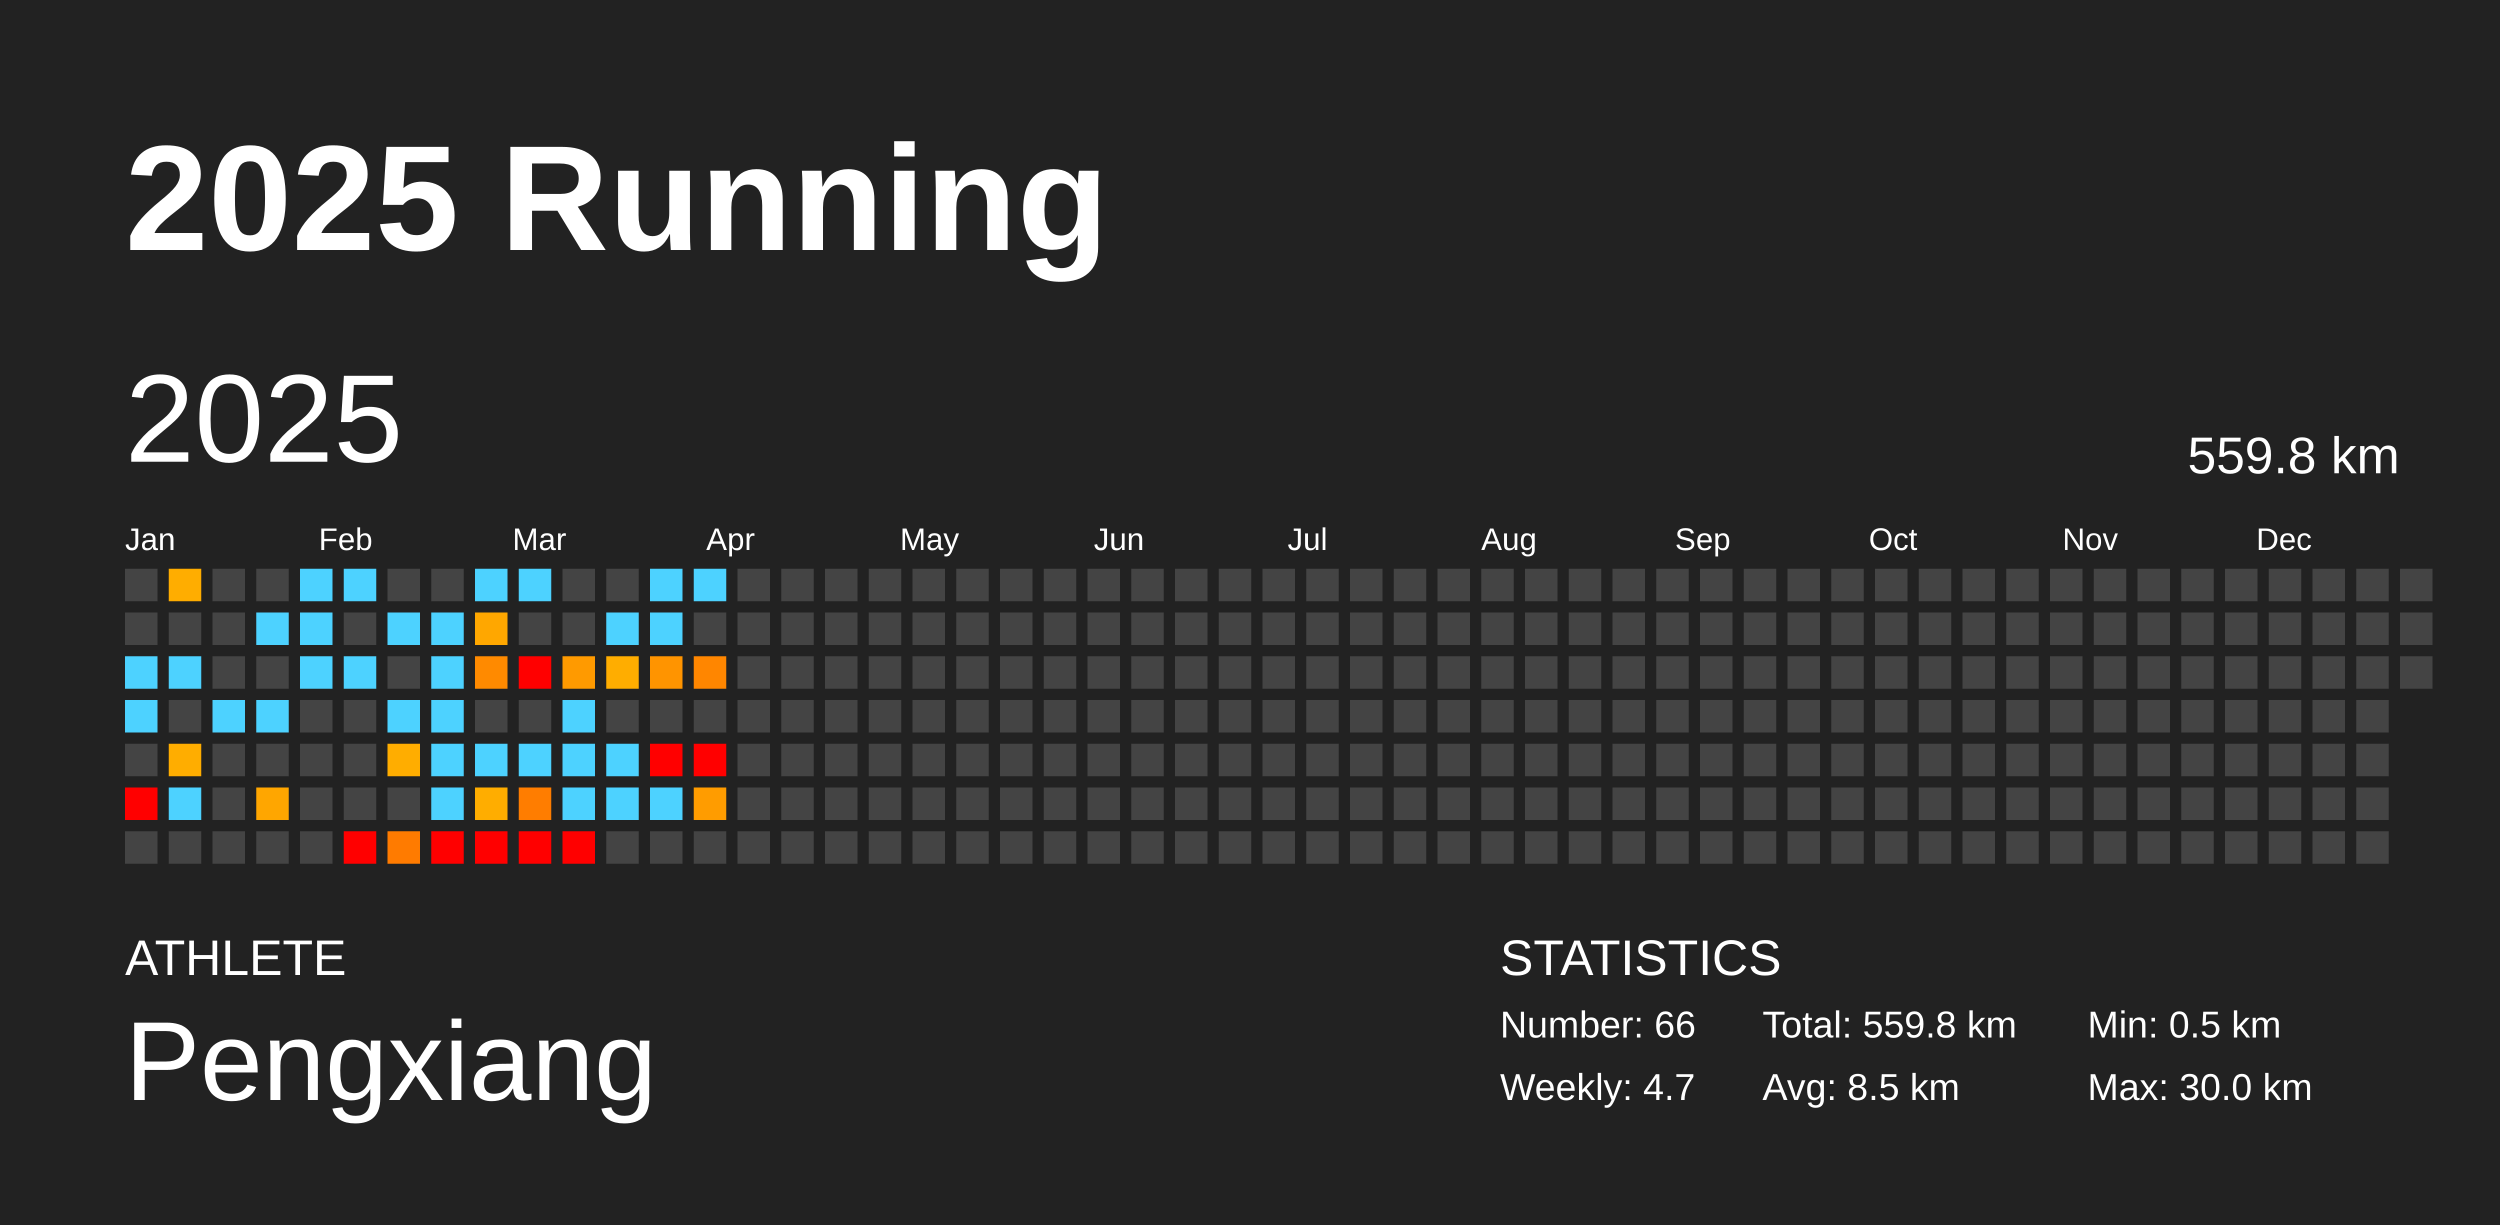
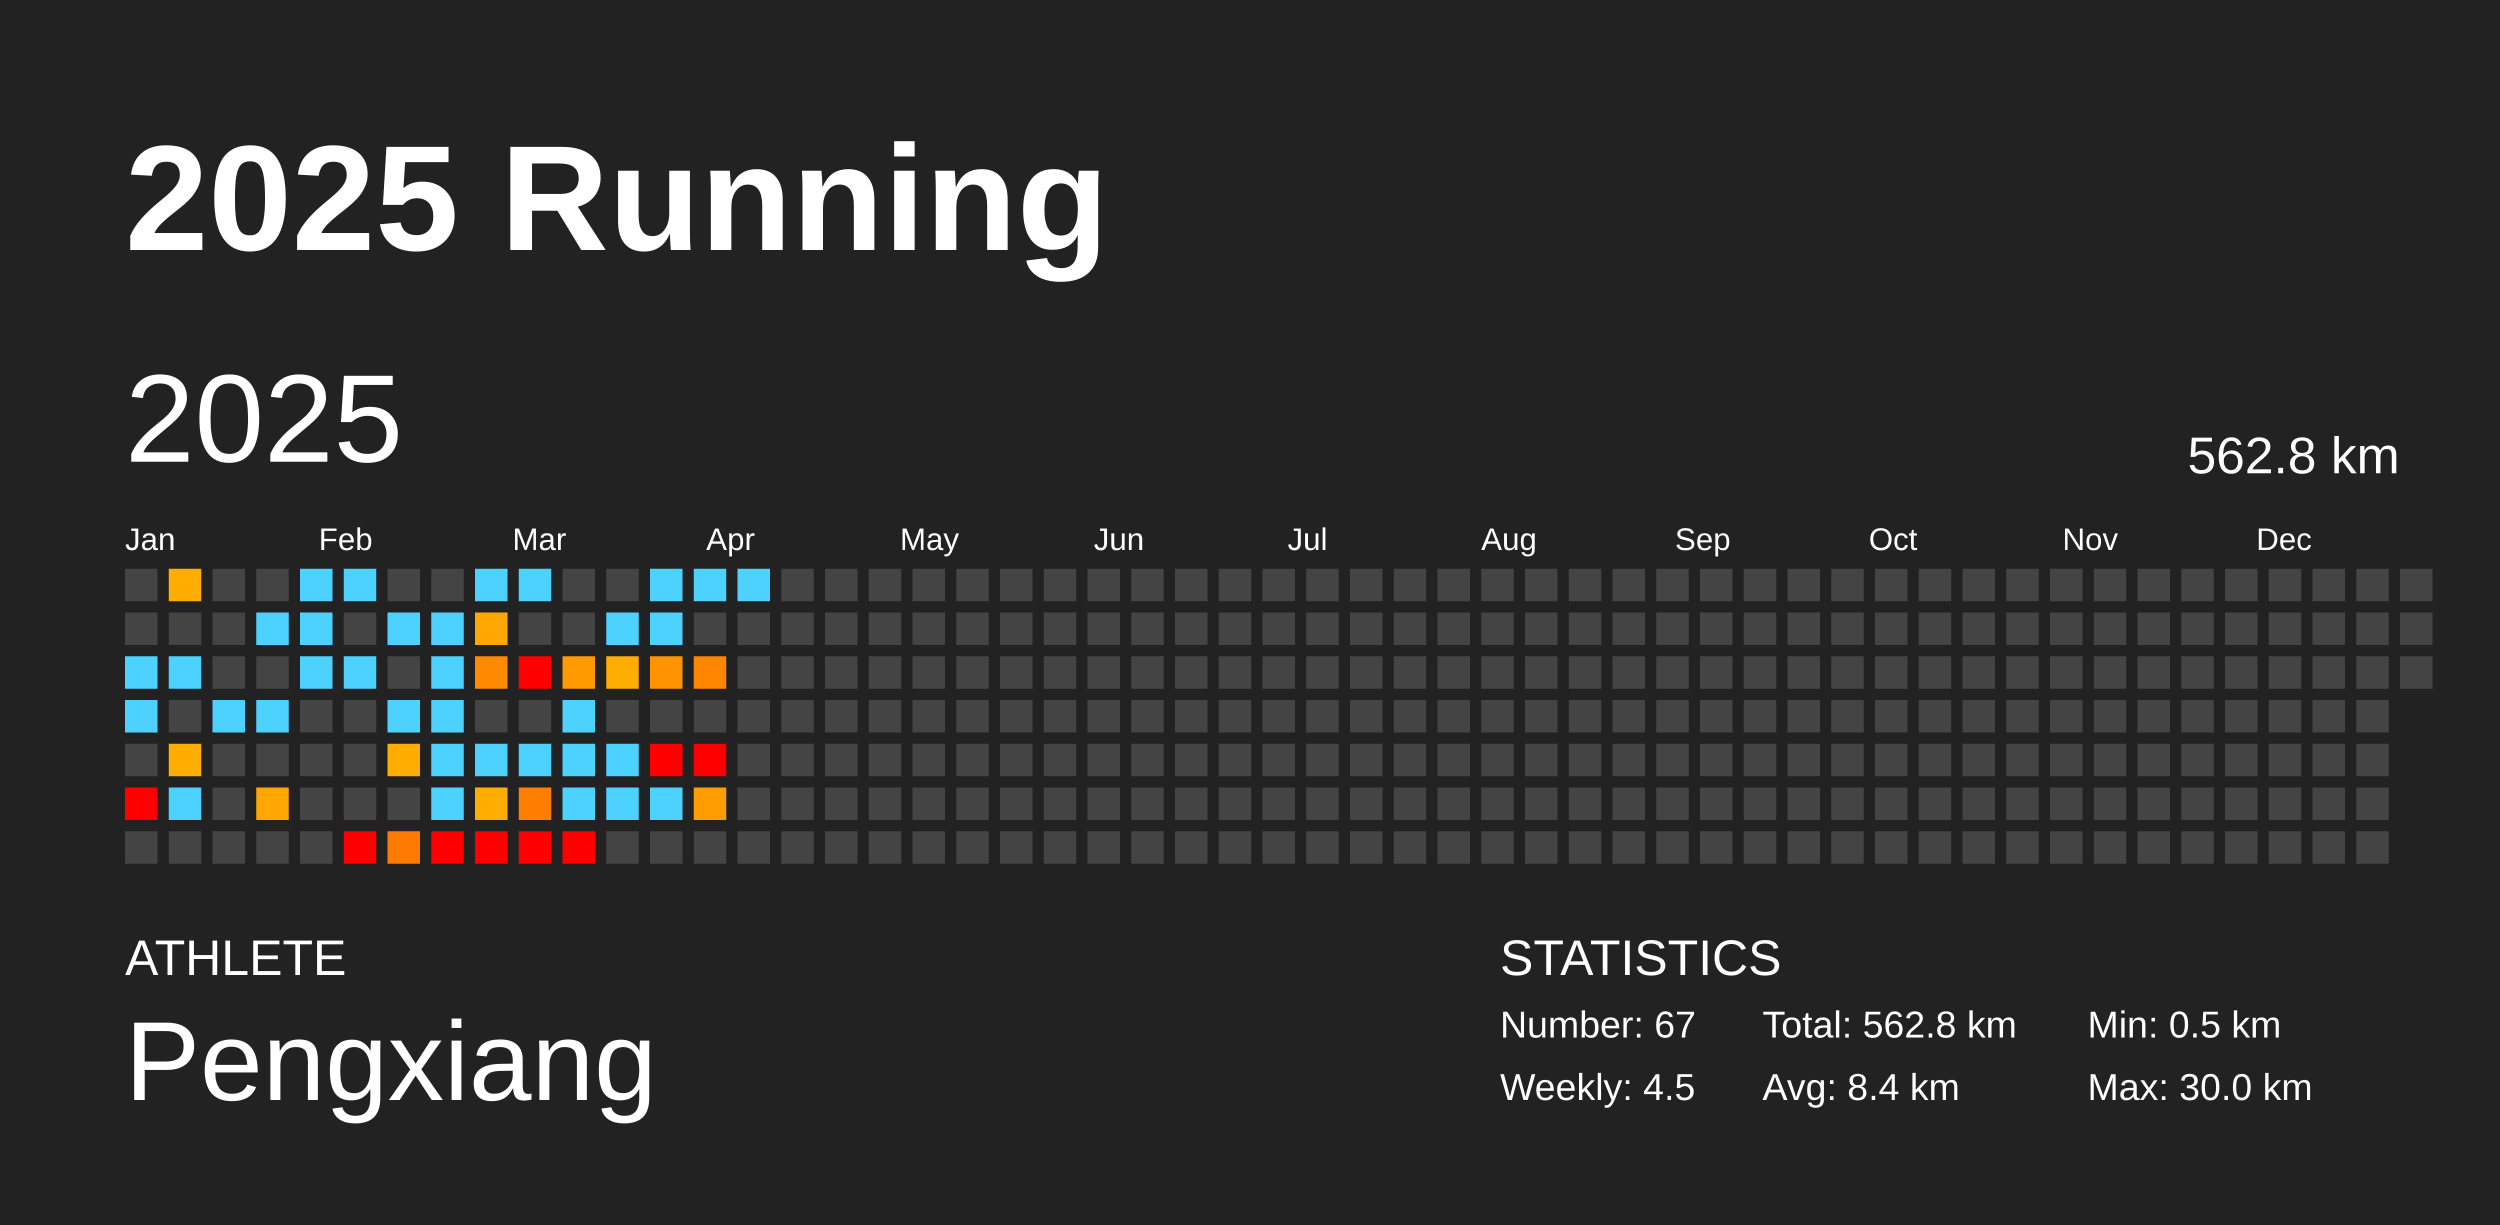
<svg xmlns="http://www.w3.org/2000/svg" baseProfile="full" height="98mm" version="1.1" viewBox="0,0,200,98" width="200mm">
  <defs />
  <rect fill="#222222" height="98" width="200" x="0" y="0" />
  <text fill="#FFFFFF" style="font-size:12px; font-family:Arial; font-weight:bold;" x="10" y="20">2025 Running</text>
  <text fill="#FFFFFF" style="font-size:4px; font-family:Arial" x="10" y="78">ATHLETE</text>
  <text fill="#FFFFFF" style="font-size:9px; font-family:Arial" x="10" y="88">Pengxiang</text>
  <text fill="#FFFFFF" style="font-size:4px; font-family:Arial" x="120" y="78">STATISTICS</text>
-   <text fill="#FFFFFF" style="font-size:3px; font-family:Arial" x="120" y="83">Number: 66</text>
-   <text fill="#FFFFFF" style="font-size:3px; font-family:Arial" x="120" y="88">Weekly: 4.7</text>
-   <text fill="#FFFFFF" style="font-size:3px; font-family:Arial" x="141" y="83">Total: 559.8 km</text>
-   <text fill="#FFFFFF" style="font-size:3px; font-family:Arial" x="141" y="88">Avg: 8.5 km</text>
+   <text fill="#FFFFFF" style="font-size:3px; font-family:Arial" x="120" y="83">Number: 67</text>
+   <text fill="#FFFFFF" style="font-size:3px; font-family:Arial" x="120" y="88">Weekly: 4.5</text>
+   <text fill="#FFFFFF" style="font-size:3px; font-family:Arial" x="141" y="83">Total: 562.8 km</text>
+   <text fill="#FFFFFF" style="font-size:3px; font-family:Arial" x="141" y="88">Avg: 8.4 km</text>
  <text fill="#FFFFFF" style="font-size:3px; font-family:Arial" x="167" y="83">Min: 0.5 km</text>
  <text fill="#FFFFFF" style="font-size:3px; font-family:Arial" x="167" y="88">Max: 30.0 km</text>
  <text dominant-baseline="hanging" fill="#FFFFFF" style="font-size:10.0px; font-family:Arial;" x="10" y="30">2025</text>
-   <text dominant-baseline="hanging" fill="#FFFFFF" style="font-size:4.125px; font-family:Arial;" x="175" y="35">559.8 km</text>
+   <text dominant-baseline="hanging" fill="#FFFFFF" style="font-size:4.125px; font-family:Arial;" x="175" y="35">562.8 km</text>
  <text fill="#FFFFFF" style="font-size:2.5px; font-family:Arial" x="10.0" y="44">Jan</text>
  <text fill="#FFFFFF" style="font-size:2.5px; font-family:Arial" x="25.5" y="44">Feb</text>
  <text fill="#FFFFFF" style="font-size:2.5px; font-family:Arial" x="41.0" y="44">Mar</text>
  <text fill="#FFFFFF" style="font-size:2.5px; font-family:Arial" x="56.5" y="44">Apr</text>
  <text fill="#FFFFFF" style="font-size:2.5px; font-family:Arial" x="72.0" y="44">May</text>
  <text fill="#FFFFFF" style="font-size:2.5px; font-family:Arial" x="87.5" y="44">Jun</text>
  <text fill="#FFFFFF" style="font-size:2.5px; font-family:Arial" x="103.0" y="44">Jul</text>
  <text fill="#FFFFFF" style="font-size:2.5px; font-family:Arial" x="118.5" y="44">Aug</text>
  <text fill="#FFFFFF" style="font-size:2.5px; font-family:Arial" x="134.0" y="44">Sep</text>
  <text fill="#FFFFFF" style="font-size:2.5px; font-family:Arial" x="149.5" y="44">Oct</text>
  <text fill="#FFFFFF" style="font-size:2.5px; font-family:Arial" x="165.0" y="44">Nov</text>
  <text fill="#FFFFFF" style="font-size:2.5px; font-family:Arial" x="180.5" y="44">Dec</text>
  <rect fill="#444444" height="2.6" width="2.6" x="10.0" y="45.5" />
  <rect fill="#444444" height="2.6" width="2.6" x="10.0" y="49.0" />
  <rect fill="#4dd2ff" height="2.6" width="2.6" x="10.0" y="52.5" />
  <rect fill="#4dd2ff" height="2.6" width="2.6" x="10.0" y="56.0" />
  <rect fill="#444444" height="2.6" width="2.6" x="10.0" y="59.5" />
  <rect fill="red" height="2.6" width="2.6" x="10.0" y="63.0" />
  <rect fill="#444444" height="2.6" width="2.6" x="10.0" y="66.5" />
  <rect fill="#ffad00" height="2.6" width="2.6" x="13.5" y="45.5" />
  <rect fill="#444444" height="2.6" width="2.6" x="13.5" y="49.0" />
  <rect fill="#4dd2ff" height="2.6" width="2.6" x="13.5" y="52.5" />
  <rect fill="#444444" height="2.6" width="2.6" x="13.5" y="56.0" />
  <rect fill="#ffad00" height="2.6" width="2.6" x="13.5" y="59.5" />
  <rect fill="#4dd2ff" height="2.6" width="2.6" x="13.5" y="63.0" />
  <rect fill="#444444" height="2.6" width="2.6" x="13.5" y="66.5" />
  <rect fill="#444444" height="2.6" width="2.6" x="17.0" y="45.5" />
  <rect fill="#444444" height="2.6" width="2.6" x="17.0" y="49.0" />
  <rect fill="#444444" height="2.6" width="2.6" x="17.0" y="52.5" />
  <rect fill="#4dd2ff" height="2.6" width="2.6" x="17.0" y="56.0" />
  <rect fill="#444444" height="2.6" width="2.6" x="17.0" y="59.5" />
  <rect fill="#444444" height="2.6" width="2.6" x="17.0" y="63.0" />
  <rect fill="#444444" height="2.6" width="2.6" x="17.0" y="66.5" />
  <rect fill="#444444" height="2.6" width="2.6" x="20.5" y="45.5" />
  <rect fill="#4dd2ff" height="2.6" width="2.6" x="20.5" y="49.0" />
  <rect fill="#444444" height="2.6" width="2.6" x="20.5" y="52.5" />
  <rect fill="#4dd2ff" height="2.6" width="2.6" x="20.5" y="56.0" />
  <rect fill="#444444" height="2.6" width="2.6" x="20.5" y="59.5" />
  <rect fill="#ffa600" height="2.6" width="2.6" x="20.5" y="63.0" />
  <rect fill="#444444" height="2.6" width="2.6" x="20.5" y="66.5" />
  <rect fill="#4dd2ff" height="2.6" width="2.6" x="24.0" y="45.5" />
  <rect fill="#4dd2ff" height="2.6" width="2.6" x="24.0" y="49.0" />
  <rect fill="#4dd2ff" height="2.6" width="2.6" x="24.0" y="52.5" />
  <rect fill="#444444" height="2.6" width="2.6" x="24.0" y="56.0" />
  <rect fill="#444444" height="2.6" width="2.6" x="24.0" y="59.5" />
  <rect fill="#444444" height="2.6" width="2.6" x="24.0" y="63.0" />
  <rect fill="#444444" height="2.6" width="2.6" x="24.0" y="66.5" />
  <rect fill="#4dd2ff" height="2.6" width="2.6" x="27.5" y="45.5" />
  <rect fill="#444444" height="2.6" width="2.6" x="27.5" y="49.0" />
  <rect fill="#4dd2ff" height="2.6" width="2.6" x="27.5" y="52.5" />
  <rect fill="#444444" height="2.6" width="2.6" x="27.5" y="56.0" />
  <rect fill="#444444" height="2.6" width="2.6" x="27.5" y="59.5" />
  <rect fill="#444444" height="2.6" width="2.6" x="27.5" y="63.0" />
  <rect fill="red" height="2.6" width="2.6" x="27.5" y="66.5" />
  <rect fill="#444444" height="2.6" width="2.6" x="31.0" y="45.5" />
  <rect fill="#4dd2ff" height="2.6" width="2.6" x="31.0" y="49.0" />
  <rect fill="#444444" height="2.6" width="2.6" x="31.0" y="52.5" />
  <rect fill="#4dd2ff" height="2.6" width="2.6" x="31.0" y="56.0" />
  <rect fill="#ffad00" height="2.6" width="2.6" x="31.0" y="59.5" />
  <rect fill="#444444" height="2.6" width="2.6" x="31.0" y="63.0" />
  <rect fill="#ff7b00" height="2.6" width="2.6" x="31.0" y="66.5" />
  <rect fill="#444444" height="2.6" width="2.6" x="34.5" y="45.5" />
  <rect fill="#4dd2ff" height="2.6" width="2.6" x="34.5" y="49.0" />
  <rect fill="#4dd2ff" height="2.6" width="2.6" x="34.5" y="52.5" />
  <rect fill="#4dd2ff" height="2.6" width="2.6" x="34.5" y="56.0" />
  <rect fill="#4dd2ff" height="2.6" width="2.6" x="34.5" y="59.5" />
  <rect fill="#4dd2ff" height="2.6" width="2.6" x="34.5" y="63.0" />
  <rect fill="red" height="2.6" width="2.6" x="34.5" y="66.5" />
  <rect fill="#4dd2ff" height="2.6" width="2.6" x="38.0" y="45.5" />
  <rect fill="#ffa700" height="2.6" width="2.6" x="38.0" y="49.0" />
  <rect fill="#ff8a00" height="2.6" width="2.6" x="38.0" y="52.5" />
  <rect fill="#444444" height="2.6" width="2.6" x="38.0" y="56.0" />
  <rect fill="#4dd2ff" height="2.6" width="2.6" x="38.0" y="59.5" />
  <rect fill="#ffad00" height="2.6" width="2.6" x="38.0" y="63.0" />
  <rect fill="red" height="2.6" width="2.6" x="38.0" y="66.5" />
  <rect fill="#4dd2ff" height="2.6" width="2.6" x="41.5" y="45.5" />
  <rect fill="#444444" height="2.6" width="2.6" x="41.5" y="49.0" />
  <rect fill="red" height="2.6" width="2.6" x="41.5" y="52.5" />
  <rect fill="#444444" height="2.6" width="2.6" x="41.5" y="56.0" />
  <rect fill="#4dd2ff" height="2.6" width="2.6" x="41.5" y="59.5" />
  <rect fill="#ff7d00" height="2.6" width="2.6" x="41.5" y="63.0" />
  <rect fill="red" height="2.6" width="2.6" x="41.5" y="66.5" />
  <rect fill="#444444" height="2.6" width="2.6" x="45.0" y="45.5" />
  <rect fill="#444444" height="2.6" width="2.6" x="45.0" y="49.0" />
  <rect fill="#ff9a00" height="2.6" width="2.6" x="45.0" y="52.5" />
  <rect fill="#4dd2ff" height="2.6" width="2.6" x="45.0" y="56.0" />
  <rect fill="#4dd2ff" height="2.6" width="2.6" x="45.0" y="59.5" />
  <rect fill="#4dd2ff" height="2.6" width="2.6" x="45.0" y="63.0" />
  <rect fill="red" height="2.6" width="2.6" x="45.0" y="66.5" />
  <rect fill="#444444" height="2.6" width="2.6" x="48.5" y="45.5" />
  <rect fill="#4dd2ff" height="2.6" width="2.6" x="48.5" y="49.0" />
  <rect fill="#ffad00" height="2.6" width="2.6" x="48.5" y="52.5" />
  <rect fill="#444444" height="2.6" width="2.6" x="48.5" y="56.0" />
  <rect fill="#4dd2ff" height="2.6" width="2.6" x="48.5" y="59.5" />
  <rect fill="#4dd2ff" height="2.6" width="2.6" x="48.5" y="63.0" />
  <rect fill="#444444" height="2.6" width="2.6" x="48.5" y="66.5" />
  <rect fill="#4dd2ff" height="2.6" width="2.6" x="52.0" y="45.5" />
  <rect fill="#4dd2ff" height="2.6" width="2.6" x="52.0" y="49.0" />
  <rect fill="#ff9400" height="2.6" width="2.6" x="52.0" y="52.5" />
  <rect fill="#444444" height="2.6" width="2.6" x="52.0" y="56.0" />
  <rect fill="red" height="2.6" width="2.6" x="52.0" y="59.5" />
  <rect fill="#4dd2ff" height="2.6" width="2.6" x="52.0" y="63.0" />
  <rect fill="#444444" height="2.6" width="2.6" x="52.0" y="66.5" />
  <rect fill="#4dd2ff" height="2.6" width="2.6" x="55.5" y="45.5" />
  <rect fill="#444444" height="2.6" width="2.6" x="55.5" y="49.0" />
  <rect fill="#ff8600" height="2.6" width="2.6" x="55.5" y="52.5" />
  <rect fill="#444444" height="2.6" width="2.6" x="55.5" y="56.0" />
  <rect fill="red" height="2.6" width="2.6" x="55.5" y="59.5" />
  <rect fill="#ff9c00" height="2.6" width="2.6" x="55.5" y="63.0" />
  <rect fill="#444444" height="2.6" width="2.6" x="55.5" y="66.5" />
-   <rect fill="#444444" height="2.6" width="2.6" x="59.0" y="45.5" />
+   <rect fill="#4dd2ff" height="2.6" width="2.6" x="59.0" y="45.5" />
  <rect fill="#444444" height="2.6" width="2.6" x="59.0" y="49.0" />
  <rect fill="#444444" height="2.6" width="2.6" x="59.0" y="52.5" />
  <rect fill="#444444" height="2.6" width="2.6" x="59.0" y="56.0" />
  <rect fill="#444444" height="2.6" width="2.6" x="59.0" y="59.5" />
  <rect fill="#444444" height="2.6" width="2.6" x="59.0" y="63.0" />
  <rect fill="#444444" height="2.6" width="2.6" x="59.0" y="66.5" />
  <rect fill="#444444" height="2.6" width="2.6" x="62.5" y="45.5" />
  <rect fill="#444444" height="2.6" width="2.6" x="62.5" y="49.0" />
  <rect fill="#444444" height="2.6" width="2.6" x="62.5" y="52.5" />
  <rect fill="#444444" height="2.6" width="2.6" x="62.5" y="56.0" />
  <rect fill="#444444" height="2.6" width="2.6" x="62.5" y="59.5" />
  <rect fill="#444444" height="2.6" width="2.6" x="62.5" y="63.0" />
  <rect fill="#444444" height="2.6" width="2.6" x="62.5" y="66.5" />
  <rect fill="#444444" height="2.6" width="2.6" x="66.0" y="45.5" />
  <rect fill="#444444" height="2.6" width="2.6" x="66.0" y="49.0" />
  <rect fill="#444444" height="2.6" width="2.6" x="66.0" y="52.5" />
  <rect fill="#444444" height="2.6" width="2.6" x="66.0" y="56.0" />
  <rect fill="#444444" height="2.6" width="2.6" x="66.0" y="59.5" />
  <rect fill="#444444" height="2.6" width="2.6" x="66.0" y="63.0" />
  <rect fill="#444444" height="2.6" width="2.6" x="66.0" y="66.5" />
  <rect fill="#444444" height="2.6" width="2.6" x="69.5" y="45.5" />
  <rect fill="#444444" height="2.6" width="2.6" x="69.5" y="49.0" />
  <rect fill="#444444" height="2.6" width="2.6" x="69.5" y="52.5" />
  <rect fill="#444444" height="2.6" width="2.6" x="69.5" y="56.0" />
  <rect fill="#444444" height="2.6" width="2.6" x="69.5" y="59.5" />
  <rect fill="#444444" height="2.6" width="2.6" x="69.5" y="63.0" />
  <rect fill="#444444" height="2.6" width="2.6" x="69.5" y="66.5" />
  <rect fill="#444444" height="2.6" width="2.6" x="73.0" y="45.5" />
  <rect fill="#444444" height="2.6" width="2.6" x="73.0" y="49.0" />
  <rect fill="#444444" height="2.6" width="2.6" x="73.0" y="52.5" />
  <rect fill="#444444" height="2.6" width="2.6" x="73.0" y="56.0" />
  <rect fill="#444444" height="2.6" width="2.6" x="73.0" y="59.5" />
  <rect fill="#444444" height="2.6" width="2.6" x="73.0" y="63.0" />
  <rect fill="#444444" height="2.6" width="2.6" x="73.0" y="66.5" />
  <rect fill="#444444" height="2.6" width="2.6" x="76.5" y="45.5" />
  <rect fill="#444444" height="2.6" width="2.6" x="76.5" y="49.0" />
  <rect fill="#444444" height="2.6" width="2.6" x="76.5" y="52.5" />
  <rect fill="#444444" height="2.6" width="2.6" x="76.5" y="56.0" />
  <rect fill="#444444" height="2.6" width="2.6" x="76.5" y="59.5" />
  <rect fill="#444444" height="2.6" width="2.6" x="76.5" y="63.0" />
  <rect fill="#444444" height="2.6" width="2.6" x="76.5" y="66.5" />
  <rect fill="#444444" height="2.6" width="2.6" x="80.0" y="45.5" />
  <rect fill="#444444" height="2.6" width="2.6" x="80.0" y="49.0" />
  <rect fill="#444444" height="2.6" width="2.6" x="80.0" y="52.5" />
  <rect fill="#444444" height="2.6" width="2.6" x="80.0" y="56.0" />
  <rect fill="#444444" height="2.6" width="2.6" x="80.0" y="59.5" />
  <rect fill="#444444" height="2.6" width="2.6" x="80.0" y="63.0" />
  <rect fill="#444444" height="2.6" width="2.6" x="80.0" y="66.5" />
  <rect fill="#444444" height="2.6" width="2.6" x="83.5" y="45.5" />
  <rect fill="#444444" height="2.6" width="2.6" x="83.5" y="49.0" />
  <rect fill="#444444" height="2.6" width="2.6" x="83.5" y="52.5" />
  <rect fill="#444444" height="2.6" width="2.6" x="83.5" y="56.0" />
  <rect fill="#444444" height="2.6" width="2.6" x="83.5" y="59.5" />
  <rect fill="#444444" height="2.6" width="2.6" x="83.5" y="63.0" />
  <rect fill="#444444" height="2.6" width="2.6" x="83.5" y="66.5" />
  <rect fill="#444444" height="2.6" width="2.6" x="87.0" y="45.5" />
  <rect fill="#444444" height="2.6" width="2.6" x="87.0" y="49.0" />
  <rect fill="#444444" height="2.6" width="2.6" x="87.0" y="52.5" />
  <rect fill="#444444" height="2.6" width="2.6" x="87.0" y="56.0" />
  <rect fill="#444444" height="2.6" width="2.6" x="87.0" y="59.5" />
  <rect fill="#444444" height="2.6" width="2.6" x="87.0" y="63.0" />
  <rect fill="#444444" height="2.6" width="2.6" x="87.0" y="66.5" />
  <rect fill="#444444" height="2.6" width="2.6" x="90.5" y="45.5" />
  <rect fill="#444444" height="2.6" width="2.6" x="90.5" y="49.0" />
  <rect fill="#444444" height="2.6" width="2.6" x="90.5" y="52.5" />
  <rect fill="#444444" height="2.6" width="2.6" x="90.5" y="56.0" />
  <rect fill="#444444" height="2.6" width="2.6" x="90.5" y="59.5" />
  <rect fill="#444444" height="2.6" width="2.6" x="90.5" y="63.0" />
  <rect fill="#444444" height="2.6" width="2.6" x="90.5" y="66.5" />
  <rect fill="#444444" height="2.6" width="2.6" x="94.0" y="45.5" />
  <rect fill="#444444" height="2.6" width="2.6" x="94.0" y="49.0" />
  <rect fill="#444444" height="2.6" width="2.6" x="94.0" y="52.5" />
  <rect fill="#444444" height="2.6" width="2.6" x="94.0" y="56.0" />
  <rect fill="#444444" height="2.6" width="2.6" x="94.0" y="59.5" />
  <rect fill="#444444" height="2.6" width="2.6" x="94.0" y="63.0" />
  <rect fill="#444444" height="2.6" width="2.6" x="94.0" y="66.5" />
  <rect fill="#444444" height="2.6" width="2.6" x="97.5" y="45.5" />
  <rect fill="#444444" height="2.6" width="2.6" x="97.5" y="49.0" />
  <rect fill="#444444" height="2.6" width="2.6" x="97.5" y="52.5" />
  <rect fill="#444444" height="2.6" width="2.6" x="97.5" y="56.0" />
  <rect fill="#444444" height="2.6" width="2.6" x="97.5" y="59.5" />
  <rect fill="#444444" height="2.6" width="2.6" x="97.5" y="63.0" />
  <rect fill="#444444" height="2.6" width="2.6" x="97.5" y="66.5" />
  <rect fill="#444444" height="2.6" width="2.6" x="101.0" y="45.5" />
  <rect fill="#444444" height="2.6" width="2.6" x="101.0" y="49.0" />
  <rect fill="#444444" height="2.6" width="2.6" x="101.0" y="52.5" />
  <rect fill="#444444" height="2.6" width="2.6" x="101.0" y="56.0" />
  <rect fill="#444444" height="2.6" width="2.6" x="101.0" y="59.5" />
  <rect fill="#444444" height="2.6" width="2.6" x="101.0" y="63.0" />
  <rect fill="#444444" height="2.6" width="2.6" x="101.0" y="66.5" />
  <rect fill="#444444" height="2.6" width="2.6" x="104.5" y="45.5" />
  <rect fill="#444444" height="2.6" width="2.6" x="104.5" y="49.0" />
  <rect fill="#444444" height="2.6" width="2.6" x="104.5" y="52.5" />
  <rect fill="#444444" height="2.6" width="2.6" x="104.5" y="56.0" />
  <rect fill="#444444" height="2.6" width="2.6" x="104.5" y="59.5" />
  <rect fill="#444444" height="2.6" width="2.6" x="104.5" y="63.0" />
  <rect fill="#444444" height="2.6" width="2.6" x="104.5" y="66.5" />
  <rect fill="#444444" height="2.6" width="2.6" x="108.0" y="45.5" />
  <rect fill="#444444" height="2.6" width="2.6" x="108.0" y="49.0" />
  <rect fill="#444444" height="2.6" width="2.6" x="108.0" y="52.5" />
  <rect fill="#444444" height="2.6" width="2.6" x="108.0" y="56.0" />
  <rect fill="#444444" height="2.6" width="2.6" x="108.0" y="59.5" />
  <rect fill="#444444" height="2.6" width="2.6" x="108.0" y="63.0" />
  <rect fill="#444444" height="2.6" width="2.6" x="108.0" y="66.5" />
  <rect fill="#444444" height="2.6" width="2.6" x="111.5" y="45.5" />
  <rect fill="#444444" height="2.6" width="2.6" x="111.5" y="49.0" />
  <rect fill="#444444" height="2.6" width="2.6" x="111.5" y="52.5" />
  <rect fill="#444444" height="2.6" width="2.6" x="111.5" y="56.0" />
  <rect fill="#444444" height="2.6" width="2.6" x="111.5" y="59.5" />
  <rect fill="#444444" height="2.6" width="2.6" x="111.5" y="63.0" />
  <rect fill="#444444" height="2.6" width="2.6" x="111.5" y="66.5" />
  <rect fill="#444444" height="2.6" width="2.6" x="115.0" y="45.5" />
  <rect fill="#444444" height="2.6" width="2.6" x="115.0" y="49.0" />
  <rect fill="#444444" height="2.6" width="2.6" x="115.0" y="52.5" />
  <rect fill="#444444" height="2.6" width="2.6" x="115.0" y="56.0" />
  <rect fill="#444444" height="2.6" width="2.6" x="115.0" y="59.5" />
  <rect fill="#444444" height="2.6" width="2.6" x="115.0" y="63.0" />
  <rect fill="#444444" height="2.6" width="2.6" x="115.0" y="66.5" />
  <rect fill="#444444" height="2.6" width="2.6" x="118.5" y="45.5" />
  <rect fill="#444444" height="2.6" width="2.6" x="118.5" y="49.0" />
  <rect fill="#444444" height="2.6" width="2.6" x="118.5" y="52.5" />
  <rect fill="#444444" height="2.6" width="2.6" x="118.5" y="56.0" />
  <rect fill="#444444" height="2.6" width="2.6" x="118.5" y="59.5" />
  <rect fill="#444444" height="2.6" width="2.6" x="118.5" y="63.0" />
  <rect fill="#444444" height="2.6" width="2.6" x="118.5" y="66.5" />
  <rect fill="#444444" height="2.6" width="2.6" x="122.0" y="45.5" />
  <rect fill="#444444" height="2.6" width="2.6" x="122.0" y="49.0" />
  <rect fill="#444444" height="2.6" width="2.6" x="122.0" y="52.5" />
  <rect fill="#444444" height="2.6" width="2.6" x="122.0" y="56.0" />
  <rect fill="#444444" height="2.6" width="2.6" x="122.0" y="59.5" />
  <rect fill="#444444" height="2.6" width="2.6" x="122.0" y="63.0" />
  <rect fill="#444444" height="2.6" width="2.6" x="122.0" y="66.5" />
  <rect fill="#444444" height="2.6" width="2.6" x="125.5" y="45.5" />
  <rect fill="#444444" height="2.6" width="2.6" x="125.5" y="49.0" />
  <rect fill="#444444" height="2.6" width="2.6" x="125.5" y="52.5" />
  <rect fill="#444444" height="2.6" width="2.6" x="125.5" y="56.0" />
  <rect fill="#444444" height="2.6" width="2.6" x="125.5" y="59.5" />
  <rect fill="#444444" height="2.6" width="2.6" x="125.5" y="63.0" />
  <rect fill="#444444" height="2.6" width="2.6" x="125.5" y="66.5" />
  <rect fill="#444444" height="2.6" width="2.6" x="129.0" y="45.5" />
  <rect fill="#444444" height="2.6" width="2.6" x="129.0" y="49.0" />
  <rect fill="#444444" height="2.6" width="2.6" x="129.0" y="52.5" />
  <rect fill="#444444" height="2.6" width="2.6" x="129.0" y="56.0" />
  <rect fill="#444444" height="2.6" width="2.6" x="129.0" y="59.5" />
  <rect fill="#444444" height="2.6" width="2.6" x="129.0" y="63.0" />
  <rect fill="#444444" height="2.6" width="2.6" x="129.0" y="66.5" />
  <rect fill="#444444" height="2.6" width="2.6" x="132.5" y="45.5" />
  <rect fill="#444444" height="2.6" width="2.6" x="132.5" y="49.0" />
  <rect fill="#444444" height="2.6" width="2.6" x="132.5" y="52.5" />
  <rect fill="#444444" height="2.6" width="2.6" x="132.5" y="56.0" />
  <rect fill="#444444" height="2.6" width="2.6" x="132.5" y="59.5" />
  <rect fill="#444444" height="2.6" width="2.6" x="132.5" y="63.0" />
  <rect fill="#444444" height="2.6" width="2.6" x="132.5" y="66.5" />
  <rect fill="#444444" height="2.6" width="2.6" x="136.0" y="45.5" />
  <rect fill="#444444" height="2.6" width="2.6" x="136.0" y="49.0" />
  <rect fill="#444444" height="2.6" width="2.6" x="136.0" y="52.5" />
  <rect fill="#444444" height="2.6" width="2.6" x="136.0" y="56.0" />
  <rect fill="#444444" height="2.6" width="2.6" x="136.0" y="59.5" />
  <rect fill="#444444" height="2.6" width="2.6" x="136.0" y="63.0" />
  <rect fill="#444444" height="2.6" width="2.6" x="136.0" y="66.5" />
  <rect fill="#444444" height="2.6" width="2.6" x="139.5" y="45.5" />
  <rect fill="#444444" height="2.6" width="2.6" x="139.5" y="49.0" />
  <rect fill="#444444" height="2.6" width="2.6" x="139.5" y="52.5" />
  <rect fill="#444444" height="2.6" width="2.6" x="139.5" y="56.0" />
  <rect fill="#444444" height="2.6" width="2.6" x="139.5" y="59.5" />
  <rect fill="#444444" height="2.6" width="2.6" x="139.5" y="63.0" />
  <rect fill="#444444" height="2.6" width="2.6" x="139.5" y="66.5" />
  <rect fill="#444444" height="2.6" width="2.6" x="143.0" y="45.5" />
  <rect fill="#444444" height="2.6" width="2.6" x="143.0" y="49.0" />
  <rect fill="#444444" height="2.6" width="2.6" x="143.0" y="52.5" />
  <rect fill="#444444" height="2.6" width="2.6" x="143.0" y="56.0" />
  <rect fill="#444444" height="2.6" width="2.6" x="143.0" y="59.5" />
  <rect fill="#444444" height="2.6" width="2.6" x="143.0" y="63.0" />
  <rect fill="#444444" height="2.6" width="2.6" x="143.0" y="66.5" />
  <rect fill="#444444" height="2.6" width="2.6" x="146.5" y="45.5" />
  <rect fill="#444444" height="2.6" width="2.6" x="146.5" y="49.0" />
  <rect fill="#444444" height="2.6" width="2.6" x="146.5" y="52.5" />
  <rect fill="#444444" height="2.6" width="2.6" x="146.5" y="56.0" />
  <rect fill="#444444" height="2.6" width="2.6" x="146.5" y="59.5" />
  <rect fill="#444444" height="2.6" width="2.6" x="146.5" y="63.0" />
  <rect fill="#444444" height="2.6" width="2.6" x="146.5" y="66.5" />
  <rect fill="#444444" height="2.6" width="2.6" x="150.0" y="45.5" />
  <rect fill="#444444" height="2.6" width="2.6" x="150.0" y="49.0" />
  <rect fill="#444444" height="2.6" width="2.6" x="150.0" y="52.5" />
  <rect fill="#444444" height="2.6" width="2.6" x="150.0" y="56.0" />
  <rect fill="#444444" height="2.6" width="2.6" x="150.0" y="59.5" />
  <rect fill="#444444" height="2.6" width="2.6" x="150.0" y="63.0" />
  <rect fill="#444444" height="2.6" width="2.6" x="150.0" y="66.5" />
  <rect fill="#444444" height="2.6" width="2.6" x="153.5" y="45.5" />
  <rect fill="#444444" height="2.6" width="2.6" x="153.5" y="49.0" />
  <rect fill="#444444" height="2.6" width="2.6" x="153.5" y="52.5" />
  <rect fill="#444444" height="2.6" width="2.6" x="153.5" y="56.0" />
  <rect fill="#444444" height="2.6" width="2.6" x="153.5" y="59.5" />
  <rect fill="#444444" height="2.6" width="2.6" x="153.5" y="63.0" />
  <rect fill="#444444" height="2.6" width="2.6" x="153.5" y="66.5" />
  <rect fill="#444444" height="2.6" width="2.6" x="157.0" y="45.5" />
  <rect fill="#444444" height="2.6" width="2.6" x="157.0" y="49.0" />
  <rect fill="#444444" height="2.6" width="2.6" x="157.0" y="52.5" />
  <rect fill="#444444" height="2.6" width="2.6" x="157.0" y="56.0" />
  <rect fill="#444444" height="2.6" width="2.6" x="157.0" y="59.5" />
  <rect fill="#444444" height="2.6" width="2.6" x="157.0" y="63.0" />
  <rect fill="#444444" height="2.6" width="2.6" x="157.0" y="66.5" />
  <rect fill="#444444" height="2.6" width="2.6" x="160.5" y="45.5" />
  <rect fill="#444444" height="2.6" width="2.6" x="160.5" y="49.0" />
  <rect fill="#444444" height="2.6" width="2.6" x="160.5" y="52.5" />
  <rect fill="#444444" height="2.6" width="2.6" x="160.5" y="56.0" />
  <rect fill="#444444" height="2.6" width="2.6" x="160.5" y="59.5" />
  <rect fill="#444444" height="2.6" width="2.6" x="160.5" y="63.0" />
  <rect fill="#444444" height="2.6" width="2.6" x="160.5" y="66.5" />
  <rect fill="#444444" height="2.6" width="2.6" x="164.0" y="45.5" />
  <rect fill="#444444" height="2.6" width="2.6" x="164.0" y="49.0" />
  <rect fill="#444444" height="2.6" width="2.6" x="164.0" y="52.5" />
  <rect fill="#444444" height="2.6" width="2.6" x="164.0" y="56.0" />
  <rect fill="#444444" height="2.6" width="2.6" x="164.0" y="59.5" />
  <rect fill="#444444" height="2.6" width="2.6" x="164.0" y="63.0" />
  <rect fill="#444444" height="2.6" width="2.6" x="164.0" y="66.5" />
  <rect fill="#444444" height="2.6" width="2.6" x="167.5" y="45.5" />
  <rect fill="#444444" height="2.6" width="2.6" x="167.5" y="49.0" />
  <rect fill="#444444" height="2.6" width="2.6" x="167.5" y="52.5" />
  <rect fill="#444444" height="2.6" width="2.6" x="167.5" y="56.0" />
  <rect fill="#444444" height="2.6" width="2.6" x="167.5" y="59.5" />
  <rect fill="#444444" height="2.6" width="2.6" x="167.5" y="63.0" />
  <rect fill="#444444" height="2.6" width="2.6" x="167.5" y="66.5" />
  <rect fill="#444444" height="2.6" width="2.6" x="171.0" y="45.5" />
  <rect fill="#444444" height="2.6" width="2.6" x="171.0" y="49.0" />
  <rect fill="#444444" height="2.6" width="2.6" x="171.0" y="52.5" />
  <rect fill="#444444" height="2.6" width="2.6" x="171.0" y="56.0" />
  <rect fill="#444444" height="2.6" width="2.6" x="171.0" y="59.5" />
  <rect fill="#444444" height="2.6" width="2.6" x="171.0" y="63.0" />
  <rect fill="#444444" height="2.6" width="2.6" x="171.0" y="66.5" />
  <rect fill="#444444" height="2.6" width="2.6" x="174.5" y="45.5" />
  <rect fill="#444444" height="2.6" width="2.6" x="174.5" y="49.0" />
  <rect fill="#444444" height="2.6" width="2.6" x="174.5" y="52.5" />
  <rect fill="#444444" height="2.6" width="2.6" x="174.5" y="56.0" />
  <rect fill="#444444" height="2.6" width="2.6" x="174.5" y="59.5" />
  <rect fill="#444444" height="2.6" width="2.6" x="174.5" y="63.0" />
  <rect fill="#444444" height="2.6" width="2.6" x="174.5" y="66.5" />
  <rect fill="#444444" height="2.6" width="2.6" x="178.0" y="45.5" />
  <rect fill="#444444" height="2.6" width="2.6" x="178.0" y="49.0" />
  <rect fill="#444444" height="2.6" width="2.6" x="178.0" y="52.5" />
  <rect fill="#444444" height="2.6" width="2.6" x="178.0" y="56.0" />
  <rect fill="#444444" height="2.6" width="2.6" x="178.0" y="59.5" />
  <rect fill="#444444" height="2.6" width="2.6" x="178.0" y="63.0" />
  <rect fill="#444444" height="2.6" width="2.6" x="178.0" y="66.5" />
  <rect fill="#444444" height="2.6" width="2.6" x="181.5" y="45.5" />
  <rect fill="#444444" height="2.6" width="2.6" x="181.5" y="49.0" />
  <rect fill="#444444" height="2.6" width="2.6" x="181.5" y="52.5" />
  <rect fill="#444444" height="2.6" width="2.6" x="181.5" y="56.0" />
  <rect fill="#444444" height="2.6" width="2.6" x="181.5" y="59.5" />
  <rect fill="#444444" height="2.6" width="2.6" x="181.5" y="63.0" />
  <rect fill="#444444" height="2.6" width="2.6" x="181.5" y="66.5" />
  <rect fill="#444444" height="2.6" width="2.6" x="185.0" y="45.5" />
  <rect fill="#444444" height="2.6" width="2.6" x="185.0" y="49.0" />
  <rect fill="#444444" height="2.6" width="2.6" x="185.0" y="52.5" />
  <rect fill="#444444" height="2.6" width="2.6" x="185.0" y="56.0" />
  <rect fill="#444444" height="2.6" width="2.6" x="185.0" y="59.5" />
  <rect fill="#444444" height="2.6" width="2.6" x="185.0" y="63.0" />
  <rect fill="#444444" height="2.6" width="2.6" x="185.0" y="66.5" />
  <rect fill="#444444" height="2.6" width="2.6" x="188.5" y="45.5" />
  <rect fill="#444444" height="2.6" width="2.6" x="188.5" y="49.0" />
  <rect fill="#444444" height="2.6" width="2.6" x="188.5" y="52.5" />
  <rect fill="#444444" height="2.6" width="2.6" x="188.5" y="56.0" />
  <rect fill="#444444" height="2.6" width="2.6" x="188.5" y="59.5" />
  <rect fill="#444444" height="2.6" width="2.6" x="188.5" y="63.0" />
  <rect fill="#444444" height="2.6" width="2.6" x="188.5" y="66.5" />
  <rect fill="#444444" height="2.6" width="2.6" x="192.0" y="45.5" />
  <rect fill="#444444" height="2.6" width="2.6" x="192.0" y="49.0" />
  <rect fill="#444444" height="2.6" width="2.6" x="192.0" y="52.5" />
</svg>
